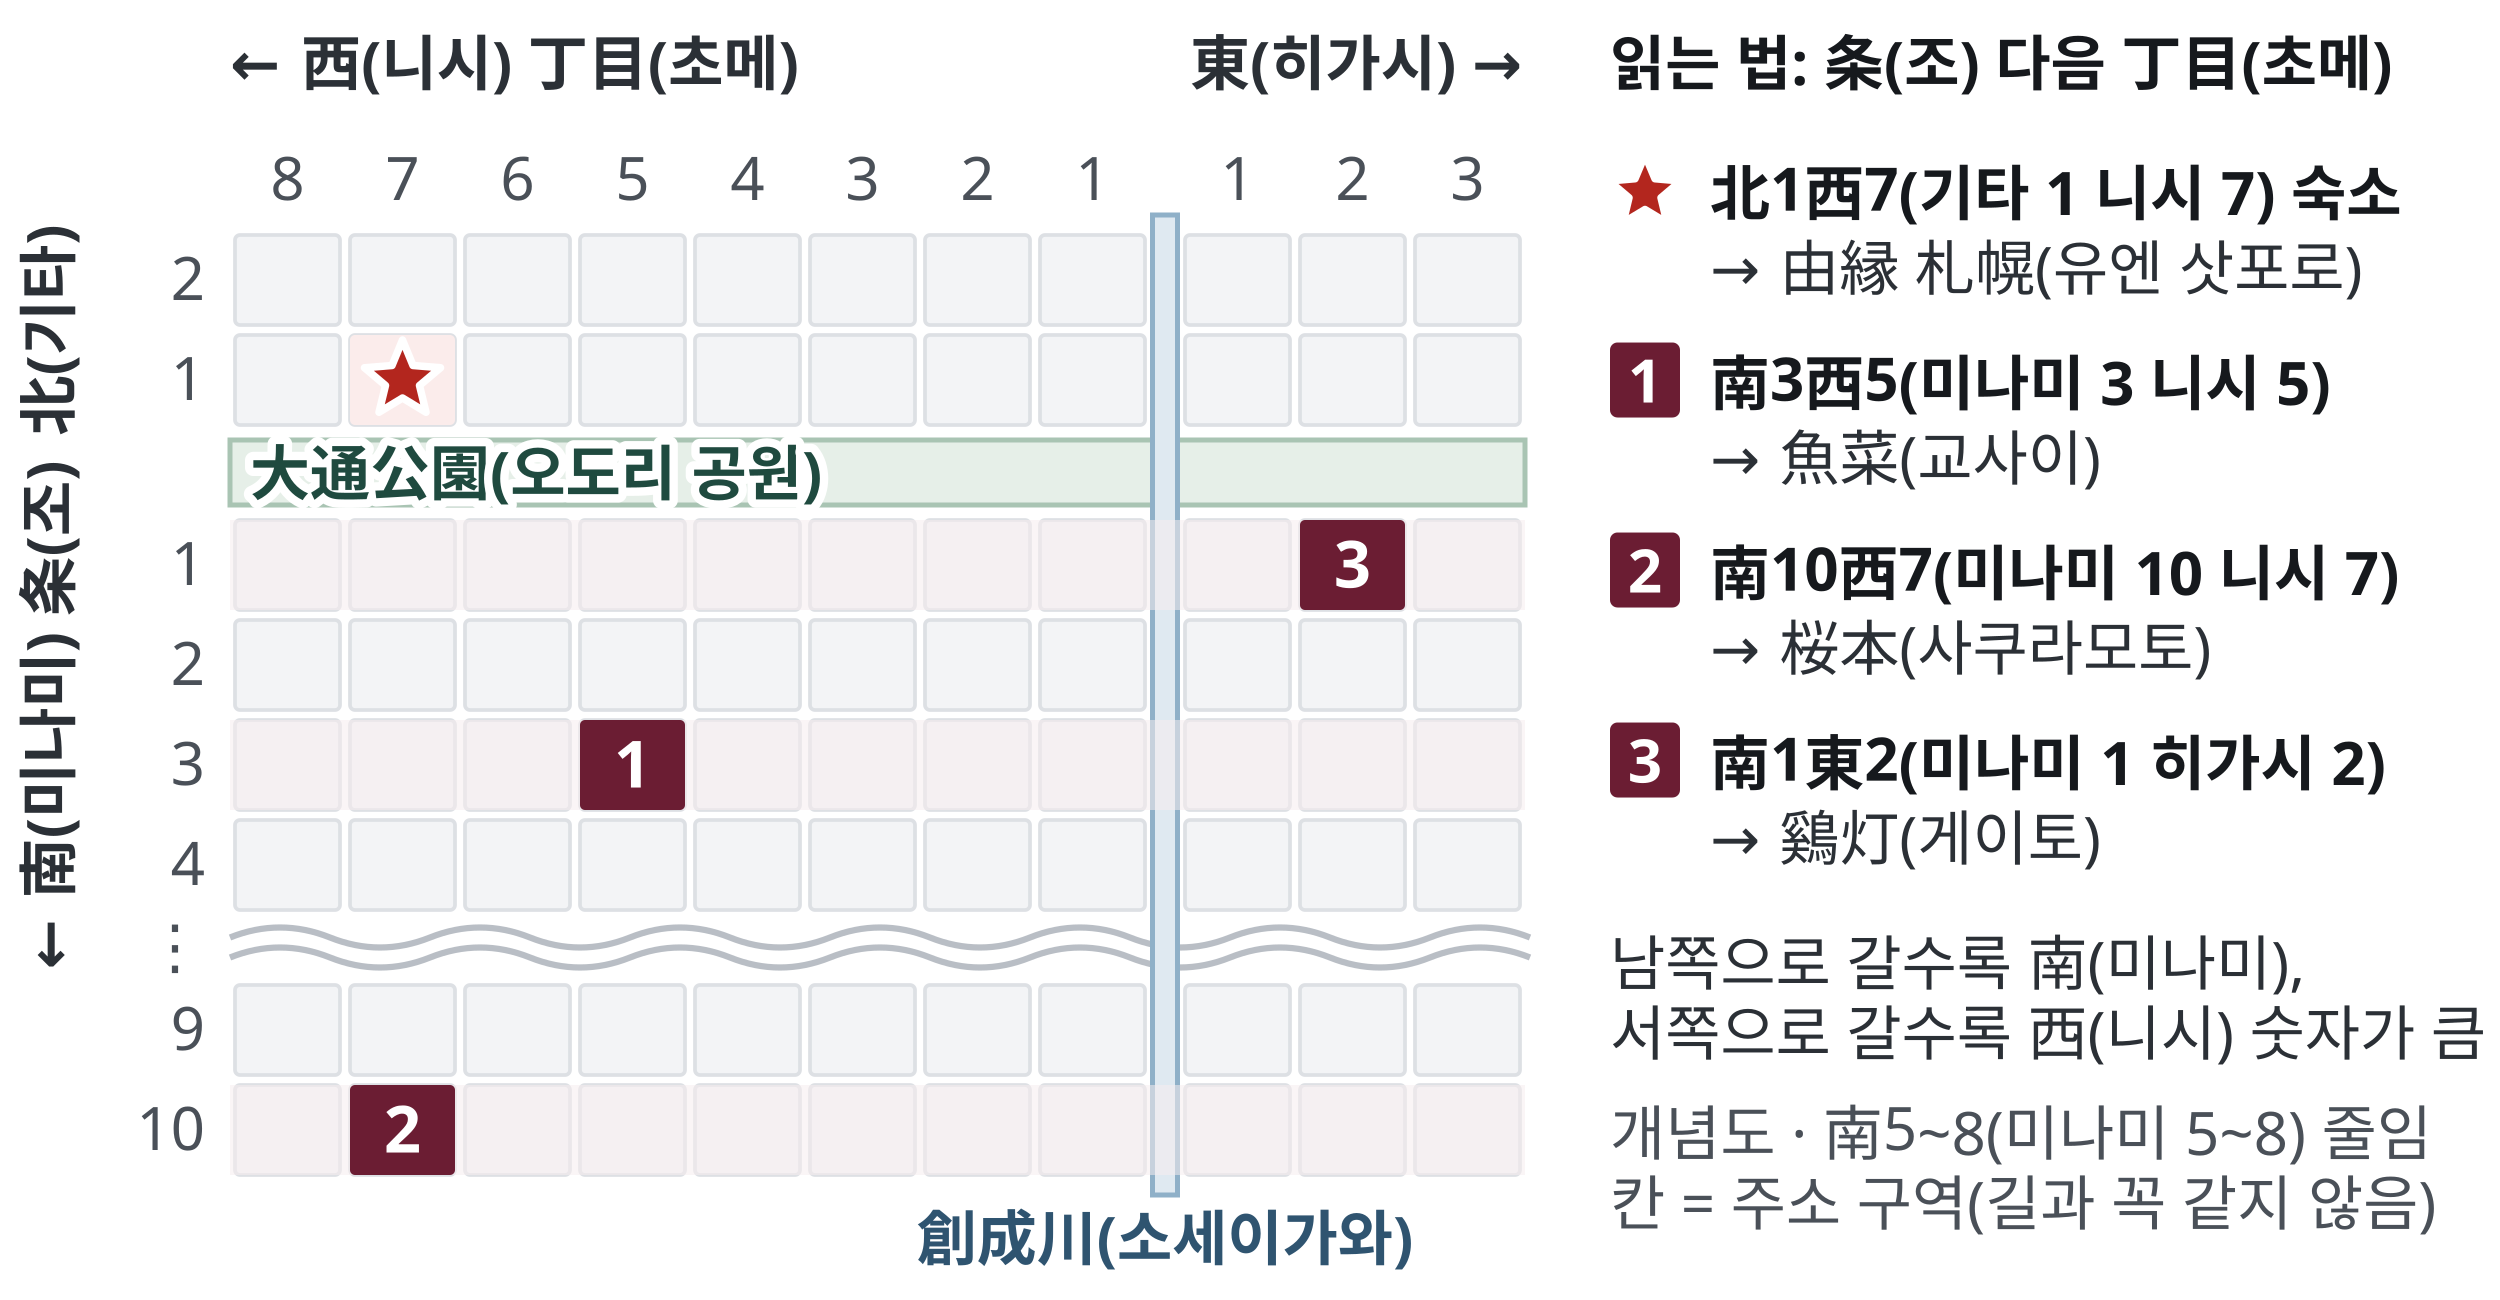
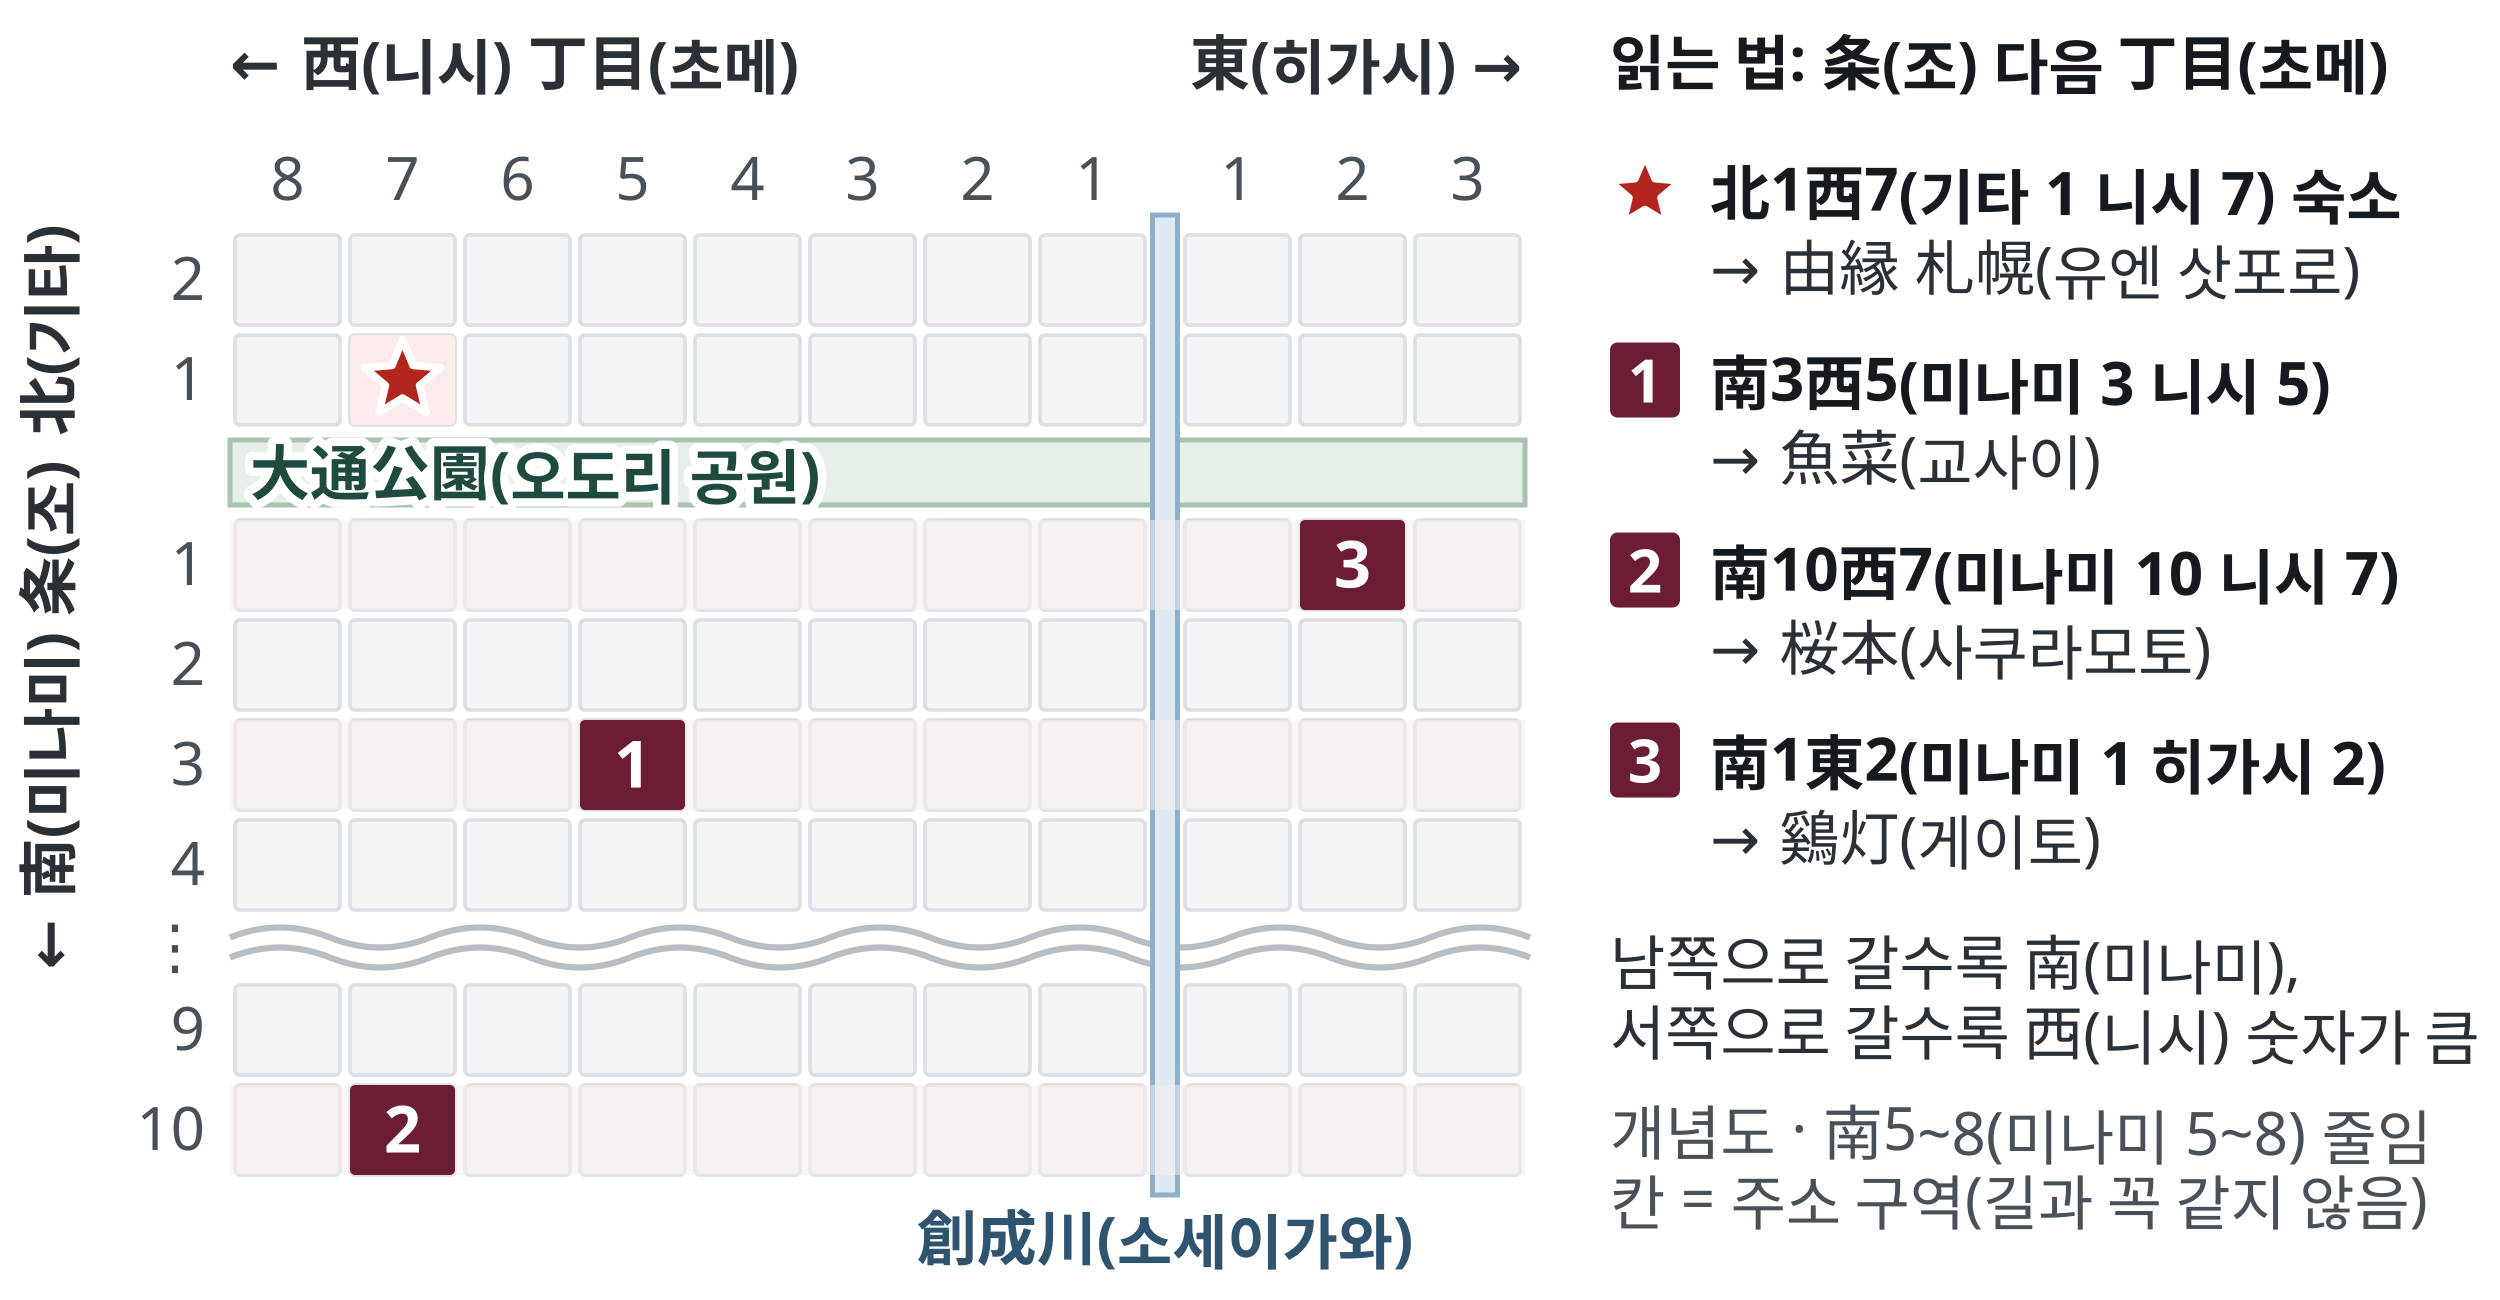
<svg xmlns="http://www.w3.org/2000/svg" viewBox="0 0 1000 520" width="1000" height="520" role="img" aria-labelledby="cjc-t cjc-d" font-family="'Noto Sans KR','Noto Sans JP',sans-serif" lang="ko">
  <rect width="1000" height="520" fill="#ffffff" />
  <rect x="94" y="94" width="42" height="36" rx="2" fill="#f3f4f6" stroke="#dde0e4" stroke-width="1.5" />
  <rect x="140" y="94" width="42" height="36" rx="2" fill="#f3f4f6" stroke="#dde0e4" stroke-width="1.5" />
  <rect x="186" y="94" width="42" height="36" rx="2" fill="#f3f4f6" stroke="#dde0e4" stroke-width="1.5" />
  <rect x="232" y="94" width="42" height="36" rx="2" fill="#f3f4f6" stroke="#dde0e4" stroke-width="1.5" />
  <rect x="278" y="94" width="42" height="36" rx="2" fill="#f3f4f6" stroke="#dde0e4" stroke-width="1.5" />
  <rect x="324" y="94" width="42" height="36" rx="2" fill="#f3f4f6" stroke="#dde0e4" stroke-width="1.5" />
  <rect x="370" y="94" width="42" height="36" rx="2" fill="#f3f4f6" stroke="#dde0e4" stroke-width="1.5" />
  <rect x="416" y="94" width="42" height="36" rx="2" fill="#f3f4f6" stroke="#dde0e4" stroke-width="1.5" />
  <rect x="474" y="94" width="42" height="36" rx="2" fill="#f3f4f6" stroke="#dde0e4" stroke-width="1.5" />
  <rect x="520" y="94" width="42" height="36" rx="2" fill="#f3f4f6" stroke="#dde0e4" stroke-width="1.5" />
  <rect x="566" y="94" width="42" height="36" rx="2" fill="#f3f4f6" stroke="#dde0e4" stroke-width="1.5" />
  <rect x="94" y="134" width="42" height="36" rx="2" fill="#f3f4f6" stroke="#dde0e4" stroke-width="1.5" />
  <rect x="140" y="134" width="42" height="36" rx="2" fill="#f3f4f6" stroke="#dde0e4" stroke-width="1.5" />
  <rect x="186" y="134" width="42" height="36" rx="2" fill="#f3f4f6" stroke="#dde0e4" stroke-width="1.5" />
  <rect x="232" y="134" width="42" height="36" rx="2" fill="#f3f4f6" stroke="#dde0e4" stroke-width="1.5" />
  <rect x="278" y="134" width="42" height="36" rx="2" fill="#f3f4f6" stroke="#dde0e4" stroke-width="1.5" />
  <rect x="324" y="134" width="42" height="36" rx="2" fill="#f3f4f6" stroke="#dde0e4" stroke-width="1.5" />
  <rect x="370" y="134" width="42" height="36" rx="2" fill="#f3f4f6" stroke="#dde0e4" stroke-width="1.5" />
  <rect x="416" y="134" width="42" height="36" rx="2" fill="#f3f4f6" stroke="#dde0e4" stroke-width="1.5" />
  <rect x="474" y="134" width="42" height="36" rx="2" fill="#f3f4f6" stroke="#dde0e4" stroke-width="1.5" />
  <rect x="520" y="134" width="42" height="36" rx="2" fill="#f3f4f6" stroke="#dde0e4" stroke-width="1.5" />
  <rect x="566" y="134" width="42" height="36" rx="2" fill="#f3f4f6" stroke="#dde0e4" stroke-width="1.5" />
  <rect x="92" y="176" width="518" height="26" fill="#e6efe8" stroke="#a9c4b3" stroke-width="2" />
  <rect x="94" y="208" width="42" height="36" rx="2" fill="#f3f4f6" stroke="#dde0e4" stroke-width="1.5" />
  <rect x="140" y="208" width="42" height="36" rx="2" fill="#f3f4f6" stroke="#dde0e4" stroke-width="1.5" />
  <rect x="186" y="208" width="42" height="36" rx="2" fill="#f3f4f6" stroke="#dde0e4" stroke-width="1.5" />
  <rect x="232" y="208" width="42" height="36" rx="2" fill="#f3f4f6" stroke="#dde0e4" stroke-width="1.5" />
  <rect x="278" y="208" width="42" height="36" rx="2" fill="#f3f4f6" stroke="#dde0e4" stroke-width="1.5" />
  <rect x="324" y="208" width="42" height="36" rx="2" fill="#f3f4f6" stroke="#dde0e4" stroke-width="1.5" />
  <rect x="370" y="208" width="42" height="36" rx="2" fill="#f3f4f6" stroke="#dde0e4" stroke-width="1.5" />
  <rect x="416" y="208" width="42" height="36" rx="2" fill="#f3f4f6" stroke="#dde0e4" stroke-width="1.5" />
  <rect x="474" y="208" width="42" height="36" rx="2" fill="#f3f4f6" stroke="#dde0e4" stroke-width="1.5" />
  <rect x="520" y="208" width="42" height="36" rx="2" fill="#f3f4f6" stroke="#dde0e4" stroke-width="1.5" />
  <rect x="566" y="208" width="42" height="36" rx="2" fill="#f3f4f6" stroke="#dde0e4" stroke-width="1.5" />
  <rect x="94" y="248" width="42" height="36" rx="2" fill="#f3f4f6" stroke="#dde0e4" stroke-width="1.5" />
  <rect x="140" y="248" width="42" height="36" rx="2" fill="#f3f4f6" stroke="#dde0e4" stroke-width="1.5" />
  <rect x="186" y="248" width="42" height="36" rx="2" fill="#f3f4f6" stroke="#dde0e4" stroke-width="1.5" />
  <rect x="232" y="248" width="42" height="36" rx="2" fill="#f3f4f6" stroke="#dde0e4" stroke-width="1.5" />
  <rect x="278" y="248" width="42" height="36" rx="2" fill="#f3f4f6" stroke="#dde0e4" stroke-width="1.5" />
  <rect x="324" y="248" width="42" height="36" rx="2" fill="#f3f4f6" stroke="#dde0e4" stroke-width="1.5" />
  <rect x="370" y="248" width="42" height="36" rx="2" fill="#f3f4f6" stroke="#dde0e4" stroke-width="1.5" />
  <rect x="416" y="248" width="42" height="36" rx="2" fill="#f3f4f6" stroke="#dde0e4" stroke-width="1.5" />
  <rect x="474" y="248" width="42" height="36" rx="2" fill="#f3f4f6" stroke="#dde0e4" stroke-width="1.5" />
  <rect x="520" y="248" width="42" height="36" rx="2" fill="#f3f4f6" stroke="#dde0e4" stroke-width="1.5" />
  <rect x="566" y="248" width="42" height="36" rx="2" fill="#f3f4f6" stroke="#dde0e4" stroke-width="1.5" />
  <rect x="94" y="288" width="42" height="36" rx="2" fill="#f3f4f6" stroke="#dde0e4" stroke-width="1.5" />
  <rect x="140" y="288" width="42" height="36" rx="2" fill="#f3f4f6" stroke="#dde0e4" stroke-width="1.5" />
  <rect x="186" y="288" width="42" height="36" rx="2" fill="#f3f4f6" stroke="#dde0e4" stroke-width="1.5" />
  <rect x="232" y="288" width="42" height="36" rx="2" fill="#f3f4f6" stroke="#dde0e4" stroke-width="1.5" />
  <rect x="278" y="288" width="42" height="36" rx="2" fill="#f3f4f6" stroke="#dde0e4" stroke-width="1.5" />
  <rect x="324" y="288" width="42" height="36" rx="2" fill="#f3f4f6" stroke="#dde0e4" stroke-width="1.5" />
  <rect x="370" y="288" width="42" height="36" rx="2" fill="#f3f4f6" stroke="#dde0e4" stroke-width="1.5" />
  <rect x="416" y="288" width="42" height="36" rx="2" fill="#f3f4f6" stroke="#dde0e4" stroke-width="1.5" />
  <rect x="474" y="288" width="42" height="36" rx="2" fill="#f3f4f6" stroke="#dde0e4" stroke-width="1.5" />
  <rect x="520" y="288" width="42" height="36" rx="2" fill="#f3f4f6" stroke="#dde0e4" stroke-width="1.5" />
  <rect x="566" y="288" width="42" height="36" rx="2" fill="#f3f4f6" stroke="#dde0e4" stroke-width="1.5" />
  <rect x="94" y="328" width="42" height="36" rx="2" fill="#f3f4f6" stroke="#dde0e4" stroke-width="1.5" />
  <rect x="140" y="328" width="42" height="36" rx="2" fill="#f3f4f6" stroke="#dde0e4" stroke-width="1.5" />
  <rect x="186" y="328" width="42" height="36" rx="2" fill="#f3f4f6" stroke="#dde0e4" stroke-width="1.5" />
  <rect x="232" y="328" width="42" height="36" rx="2" fill="#f3f4f6" stroke="#dde0e4" stroke-width="1.5" />
  <rect x="278" y="328" width="42" height="36" rx="2" fill="#f3f4f6" stroke="#dde0e4" stroke-width="1.5" />
  <rect x="324" y="328" width="42" height="36" rx="2" fill="#f3f4f6" stroke="#dde0e4" stroke-width="1.5" />
  <rect x="370" y="328" width="42" height="36" rx="2" fill="#f3f4f6" stroke="#dde0e4" stroke-width="1.5" />
  <rect x="416" y="328" width="42" height="36" rx="2" fill="#f3f4f6" stroke="#dde0e4" stroke-width="1.5" />
  <rect x="474" y="328" width="42" height="36" rx="2" fill="#f3f4f6" stroke="#dde0e4" stroke-width="1.5" />
  <rect x="520" y="328" width="42" height="36" rx="2" fill="#f3f4f6" stroke="#dde0e4" stroke-width="1.5" />
  <rect x="566" y="328" width="42" height="36" rx="2" fill="#f3f4f6" stroke="#dde0e4" stroke-width="1.5" />
  <path d="M92 375 q 20 -8 40 0 t 40 0 t 40 0 t 40 0 t 40 0 t 40 0 t 40 0 t 40 0 t 40 0 t 40 0 t 40 0 t 40 0 t 40 0" fill="none" stroke="#b9bec5" stroke-width="2.5" />
  <path d="M92 383 q 20 -8 40 0 t 40 0 t 40 0 t 40 0 t 40 0 t 40 0 t 40 0 t 40 0 t 40 0 t 40 0 t 40 0 t 40 0 t 40 0" fill="none" stroke="#b9bec5" stroke-width="2.5" />
  <rect x="94" y="394" width="42" height="36" rx="2" fill="#f3f4f6" stroke="#dde0e4" stroke-width="1.5" />
  <rect x="140" y="394" width="42" height="36" rx="2" fill="#f3f4f6" stroke="#dde0e4" stroke-width="1.5" />
  <rect x="186" y="394" width="42" height="36" rx="2" fill="#f3f4f6" stroke="#dde0e4" stroke-width="1.5" />
  <rect x="232" y="394" width="42" height="36" rx="2" fill="#f3f4f6" stroke="#dde0e4" stroke-width="1.5" />
  <rect x="278" y="394" width="42" height="36" rx="2" fill="#f3f4f6" stroke="#dde0e4" stroke-width="1.5" />
  <rect x="324" y="394" width="42" height="36" rx="2" fill="#f3f4f6" stroke="#dde0e4" stroke-width="1.5" />
  <rect x="370" y="394" width="42" height="36" rx="2" fill="#f3f4f6" stroke="#dde0e4" stroke-width="1.5" />
  <rect x="416" y="394" width="42" height="36" rx="2" fill="#f3f4f6" stroke="#dde0e4" stroke-width="1.5" />
  <rect x="474" y="394" width="42" height="36" rx="2" fill="#f3f4f6" stroke="#dde0e4" stroke-width="1.5" />
  <rect x="520" y="394" width="42" height="36" rx="2" fill="#f3f4f6" stroke="#dde0e4" stroke-width="1.5" />
  <rect x="566" y="394" width="42" height="36" rx="2" fill="#f3f4f6" stroke="#dde0e4" stroke-width="1.5" />
  <rect x="94" y="434" width="42" height="36" rx="2" fill="#f3f4f6" stroke="#dde0e4" stroke-width="1.5" />
  <rect x="140" y="434" width="42" height="36" rx="2" fill="#f3f4f6" stroke="#dde0e4" stroke-width="1.5" />
  <rect x="186" y="434" width="42" height="36" rx="2" fill="#f3f4f6" stroke="#dde0e4" stroke-width="1.5" />
  <rect x="232" y="434" width="42" height="36" rx="2" fill="#f3f4f6" stroke="#dde0e4" stroke-width="1.5" />
  <rect x="278" y="434" width="42" height="36" rx="2" fill="#f3f4f6" stroke="#dde0e4" stroke-width="1.5" />
  <rect x="324" y="434" width="42" height="36" rx="2" fill="#f3f4f6" stroke="#dde0e4" stroke-width="1.5" />
  <rect x="370" y="434" width="42" height="36" rx="2" fill="#f3f4f6" stroke="#dde0e4" stroke-width="1.5" />
  <rect x="416" y="434" width="42" height="36" rx="2" fill="#f3f4f6" stroke="#dde0e4" stroke-width="1.5" />
  <rect x="474" y="434" width="42" height="36" rx="2" fill="#f3f4f6" stroke="#dde0e4" stroke-width="1.5" />
  <rect x="520" y="434" width="42" height="36" rx="2" fill="#f3f4f6" stroke="#dde0e4" stroke-width="1.5" />
  <rect x="566" y="434" width="42" height="36" rx="2" fill="#f3f4f6" stroke="#dde0e4" stroke-width="1.5" />
  <rect x="461" y="86" width="10" height="392" fill="#dfe9f1" stroke="#8fb0c8" stroke-width="2" />
  <rect x="92" y="288" width="518" height="36" fill="#f6ecee" fill-opacity="0.55" />
  <rect x="92" y="434" width="518" height="36" fill="#f6ecee" fill-opacity="0.55" />
  <rect x="92" y="208" width="518" height="36" fill="#f6ecee" fill-opacity="0.55" />
  <rect x="140" y="134" width="42" height="36" rx="2" fill="#fbeceb" />
  <rect x="232" y="288" width="42" height="36" rx="2" fill="#6b1d33" />
  <rect x="140" y="434" width="42" height="36" rx="2" fill="#6b1d33" />
  <rect x="520" y="208" width="42" height="36" rx="2" fill="#6b1d33" />
  <path d="M161 136 L165.2 146.2 L176.2 147.1 L167.8 154.2 L170.4 164.9 L161 159.2 L151.6 164.9 L154.2 154.2 L145.8 147.1 L156.8 146.2 Z" fill="#b3261e" stroke="#ffffff" stroke-width="3" stroke-linejoin="round" />
  <text x="253" y="315" font-size="26" font-weight="700" fill="#ffffff" text-anchor="middle">1</text>
  <text x="161" y="461" font-size="26" font-weight="700" fill="#ffffff" text-anchor="middle">2</text>
  <text x="541" y="235" font-size="26" font-weight="700" fill="#ffffff" text-anchor="middle">3</text>
  <text x="115" y="80" font-size="24" font-weight="500" fill="#4a5058" text-anchor="middle">8</text>
  <text x="161" y="80" font-size="24" font-weight="500" fill="#4a5058" text-anchor="middle">7</text>
  <text x="207" y="80" font-size="24" font-weight="500" fill="#4a5058" text-anchor="middle">6</text>
  <text x="253" y="80" font-size="24" font-weight="500" fill="#4a5058" text-anchor="middle">5</text>
  <text x="299" y="80" font-size="24" font-weight="500" fill="#4a5058" text-anchor="middle">4</text>
  <text x="345" y="80" font-size="24" font-weight="500" fill="#4a5058" text-anchor="middle">3</text>
  <text x="391" y="80" font-size="24" font-weight="500" fill="#4a5058" text-anchor="middle">2</text>
  <text x="437" y="80" font-size="24" font-weight="500" fill="#4a5058" text-anchor="middle">1</text>
  <text x="495" y="80" font-size="24" font-weight="500" fill="#4a5058" text-anchor="middle">1</text>
  <text x="541" y="80" font-size="24" font-weight="500" fill="#4a5058" text-anchor="middle">2</text>
  <text x="587" y="80" font-size="24" font-weight="500" fill="#4a5058" text-anchor="middle">3</text>
  <text x="82" y="120" font-size="24" font-weight="500" fill="#4a5058" text-anchor="end">2</text>
  <text x="82" y="160" font-size="24" font-weight="500" fill="#4a5058" text-anchor="end">1</text>
  <text x="82" y="234" font-size="24" font-weight="500" fill="#4a5058" text-anchor="end">1</text>
  <text x="82" y="274" font-size="24" font-weight="500" fill="#4a5058" text-anchor="end">2</text>
  <text x="82" y="314" font-size="24" font-weight="500" fill="#4a5058" text-anchor="end">3</text>
  <text x="82" y="354" font-size="24" font-weight="500" fill="#4a5058" text-anchor="end">4</text>
  <text x="82" y="420" font-size="24" font-weight="500" fill="#4a5058" text-anchor="end">9</text>
  <text x="82" y="460" font-size="24" font-weight="500" fill="#4a5058" text-anchor="end">10</text>
-   <text x="92" y="34" font-size="24" font-weight="700" fill="#2b3036">← <tspan lang="ja" font-family="'Noto Sans JP','Noto Sans KR',sans-serif">西</tspan>(<tspan lang="ja" font-family="'Noto Sans JP','Noto Sans KR',sans-serif">니시</tspan>) <tspan lang="ja" font-family="'Noto Sans JP','Noto Sans KR',sans-serif">丁目</tspan>(<tspan lang="ja" font-family="'Noto Sans JP','Noto Sans KR',sans-serif">초메</tspan>)</text>
+   <text x="92" y="34" font-size="24" font-weight="700" fill="#2b3036">← <tspan lang="ja" font-family="'Noto Sans JP','Noto Sans KR',sans-serif">西</tspan>(니시) <tspan lang="ja" font-family="'Noto Sans JP','Noto Sans KR',sans-serif">丁目</tspan>(초메)</text>
  <text x="476" y="34" font-size="24" font-weight="700" fill="#2b3036">
-     <tspan lang="ja" font-family="'Noto Sans JP','Noto Sans KR',sans-serif">東</tspan>(<tspan lang="ja" font-family="'Noto Sans JP','Noto Sans KR',sans-serif">히가시</tspan>) →</text>
+     <tspan lang="ja" font-family="'Noto Sans JP','Noto Sans KR',sans-serif">東</tspan>(히가시) →</text>
  <text x="100" y="198" font-size="24" font-weight="700" fill="#1f4a3f" stroke="#ffffff" stroke-width="6.7" stroke-linejoin="round" paint-order="stroke">
-     <tspan lang="ja" font-family="'Noto Sans JP','Noto Sans KR',sans-serif">大通公園</tspan>(<tspan lang="ja" font-family="'Noto Sans JP','Noto Sans KR',sans-serif">오도리</tspan>
-     <tspan lang="ja" font-family="'Noto Sans JP','Noto Sans KR',sans-serif">공원</tspan>)</text>
+     <tspan lang="ja" font-family="'Noto Sans JP','Noto Sans KR',sans-serif">大通公園</tspan>(오도리 공원)</text>
  <g transform="translate(20 132) rotate(-90)">
    <text x="0" y="8" font-size="24" font-weight="700" fill="#2b3036" text-anchor="middle">
-       <tspan lang="ja" font-family="'Noto Sans JP','Noto Sans KR',sans-serif">北</tspan>(<tspan lang="ja" font-family="'Noto Sans JP','Noto Sans KR',sans-serif">기타</tspan>)</text>
+       <tspan lang="ja" font-family="'Noto Sans JP','Noto Sans KR',sans-serif">北</tspan>(기타)</text>
  </g>
  <g transform="translate(20 286) rotate(-90)">
-     <text x="0" y="8" font-size="24" font-weight="700" fill="#2b3036" text-anchor="middle">← <tspan lang="ja" font-family="'Noto Sans JP','Noto Sans KR',sans-serif">南</tspan>(<tspan lang="ja" font-family="'Noto Sans JP','Noto Sans KR',sans-serif">미나미</tspan>) <tspan lang="ja" font-family="'Noto Sans JP','Noto Sans KR',sans-serif">条</tspan>(<tspan lang="ja" font-family="'Noto Sans JP','Noto Sans KR',sans-serif">조</tspan>)</text>
+     <text x="0" y="8" font-size="24" font-weight="700" fill="#2b3036" text-anchor="middle">← <tspan lang="ja" font-family="'Noto Sans JP','Noto Sans KR',sans-serif">南</tspan>(미나미) <tspan lang="ja" font-family="'Noto Sans JP','Noto Sans KR',sans-serif">条</tspan>(조)</text>
  </g>
  <text x="82" y="387" font-size="24" fill="#4a5058" text-anchor="end">⋮</text>
  <text x="466" y="504" font-size="24" font-weight="700" fill="#2f5470" text-anchor="middle">
-     <tspan lang="ja" font-family="'Noto Sans JP','Noto Sans KR',sans-serif">創成川</tspan>(<tspan lang="ja" font-family="'Noto Sans JP','Noto Sans KR',sans-serif">소세이가와</tspan>)</text>
-   <text x="644" y="34" font-size="24" font-weight="700" fill="#16191d">
-     <tspan lang="ja" font-family="'Noto Sans JP','Noto Sans KR',sans-serif">읽는</tspan>
-     <tspan lang="ja" font-family="'Noto Sans JP','Noto Sans KR',sans-serif">법</tspan>: <tspan lang="ja" font-family="'Noto Sans JP','Noto Sans KR',sans-serif">条</tspan>(<tspan lang="ja" font-family="'Noto Sans JP','Noto Sans KR',sans-serif">조</tspan>) <tspan lang="ja" font-family="'Noto Sans JP','Noto Sans KR',sans-serif">다음</tspan>
-     <tspan lang="ja" font-family="'Noto Sans JP','Noto Sans KR',sans-serif">丁目</tspan>(<tspan lang="ja" font-family="'Noto Sans JP','Noto Sans KR',sans-serif">초메</tspan>)</text>
+     <tspan lang="ja" font-family="'Noto Sans JP','Noto Sans KR',sans-serif">創成川</tspan>(소세이가와)</text>
+   <text x="644" y="34" font-size="24" font-weight="700" fill="#16191d">읽는 법: <tspan lang="ja" font-family="'Noto Sans JP','Noto Sans KR',sans-serif">条</tspan>(조) 다음 <tspan lang="ja" font-family="'Noto Sans JP','Noto Sans KR',sans-serif">丁目</tspan>(초메)</text>
  <path d="M658 62 L662 71.5 L672.3 72.4 L664.4 79.1 L666.8 89.1 L658 83.8 L649.2 89.1 L651.6 79.1 L643.7 72.4 L654 71.5 Z" fill="#b3261e" stroke="#ffffff" stroke-width="3" stroke-linejoin="round" />
  <text x="684" y="86" font-size="24" font-weight="700" fill="#16191d">
-     <tspan lang="ja" font-family="'Noto Sans JP','Noto Sans KR',sans-serif">北1西7</tspan>(<tspan lang="ja" font-family="'Noto Sans JP','Noto Sans KR',sans-serif">기타</tspan> 1 <tspan lang="ja" font-family="'Noto Sans JP','Noto Sans KR',sans-serif">니시</tspan> 7) <tspan lang="ja" font-family="'Noto Sans JP','Noto Sans KR',sans-serif">숙소</tspan>
-   </text>
+     <tspan lang="ja" font-family="'Noto Sans JP','Noto Sans KR',sans-serif">北1西7</tspan>(기타 1 니시 7) 숙소</text>
  <text x="684" y="116" font-size="24" fill="#2b3036">→ <tspan lang="ja" font-family="'Noto Sans JP','Noto Sans KR',sans-serif">由縁</tspan>
-     <tspan lang="ja" font-family="'Noto Sans JP','Noto Sans KR',sans-serif">札幌</tspan>(<tspan lang="ja" font-family="'Noto Sans JP','Noto Sans KR',sans-serif">유엔</tspan>
-     <tspan lang="ja" font-family="'Noto Sans JP','Noto Sans KR',sans-serif">삿포로</tspan>)</text>
+     <tspan lang="ja" font-family="'Noto Sans JP','Noto Sans KR',sans-serif">札幌</tspan>(유엔 삿포로)</text>
  <rect x="644" y="137" width="28" height="30" rx="3" fill="#6b1d33" />
  <text x="658" y="161" font-size="24" font-weight="700" fill="#ffffff" text-anchor="middle">1</text>
  <text x="684" y="162" font-size="24" font-weight="700" fill="#16191d">
-     <tspan lang="ja" font-family="'Noto Sans JP','Noto Sans KR',sans-serif">南3西5</tspan>(<tspan lang="ja" font-family="'Noto Sans JP','Noto Sans KR',sans-serif">미나미</tspan> 3 <tspan lang="ja" font-family="'Noto Sans JP','Noto Sans KR',sans-serif">니시</tspan> 5)</text>
-   <text x="684" y="192" font-size="24" fill="#2b3036">→ <tspan lang="ja" font-family="'Noto Sans JP','Noto Sans KR',sans-serif">魚菜</tspan>(<tspan lang="ja" font-family="'Noto Sans JP','Noto Sans KR',sans-serif">교사이</tspan>)</text>
+     <tspan lang="ja" font-family="'Noto Sans JP','Noto Sans KR',sans-serif">南3西5</tspan>(미나미 3 니시 5)</text>
+   <text x="684" y="192" font-size="24" fill="#2b3036">→ <tspan lang="ja" font-family="'Noto Sans JP','Noto Sans KR',sans-serif">魚菜</tspan>(교사이)</text>
  <rect x="644" y="213" width="28" height="30" rx="3" fill="#6b1d33" />
  <text x="658" y="237" font-size="24" font-weight="700" fill="#ffffff" text-anchor="middle">2</text>
  <text x="684" y="238" font-size="24" font-weight="700" fill="#16191d">
-     <tspan lang="ja" font-family="'Noto Sans JP','Noto Sans KR',sans-serif">南10西7</tspan>(<tspan lang="ja" font-family="'Noto Sans JP','Noto Sans KR',sans-serif">미나미</tspan> 10 <tspan lang="ja" font-family="'Noto Sans JP','Noto Sans KR',sans-serif">니시</tspan> 7)</text>
-   <text x="684" y="268" font-size="24" fill="#2b3036">→ <tspan lang="ja" font-family="'Noto Sans JP','Noto Sans KR',sans-serif">桜本</tspan>(<tspan lang="ja" font-family="'Noto Sans JP','Noto Sans KR',sans-serif">사쿠라모토</tspan>)</text>
+     <tspan lang="ja" font-family="'Noto Sans JP','Noto Sans KR',sans-serif">南10西7</tspan>(미나미 10 니시 7)</text>
+   <text x="684" y="268" font-size="24" fill="#2b3036">→ <tspan lang="ja" font-family="'Noto Sans JP','Noto Sans KR',sans-serif">桜本</tspan>(사쿠라모토)</text>
  <rect x="644" y="289" width="28" height="30" rx="3" fill="#6b1d33" />
  <text x="658" y="313" font-size="24" font-weight="700" fill="#ffffff" text-anchor="middle">3</text>
  <text x="684" y="314" font-size="24" font-weight="700" fill="#16191d">
-     <tspan lang="ja" font-family="'Noto Sans JP','Noto Sans KR',sans-serif">南1東2</tspan>(<tspan lang="ja" font-family="'Noto Sans JP','Noto Sans KR',sans-serif">미나미</tspan> 1 <tspan lang="ja" font-family="'Noto Sans JP','Noto Sans KR',sans-serif">히가시</tspan> 2)</text>
-   <text x="684" y="344" font-size="24" fill="#2b3036">→ <tspan lang="ja" font-family="'Noto Sans JP','Noto Sans KR',sans-serif">鷄灯</tspan>(<tspan lang="ja" font-family="'Noto Sans JP','Noto Sans KR',sans-serif">게이토</tspan>)</text>
-   <text x="644" y="394" font-size="24" fill="#2b3036">
-     <tspan lang="ja" font-family="'Noto Sans JP','Noto Sans KR',sans-serif">남쪽으로</tspan>
-     <tspan lang="ja" font-family="'Noto Sans JP','Noto Sans KR',sans-serif">갈수록</tspan>
-     <tspan lang="ja" font-family="'Noto Sans JP','Noto Sans KR',sans-serif">南</tspan>(<tspan lang="ja" font-family="'Noto Sans JP','Noto Sans KR',sans-serif">미나미</tspan>),</text>
-   <text x="644" y="422" font-size="24" fill="#2b3036">
-     <tspan lang="ja" font-family="'Noto Sans JP','Noto Sans KR',sans-serif">서쪽으로</tspan>
-     <tspan lang="ja" font-family="'Noto Sans JP','Noto Sans KR',sans-serif">갈수록</tspan>
-     <tspan lang="ja" font-family="'Noto Sans JP','Noto Sans KR',sans-serif">西</tspan>(<tspan lang="ja" font-family="'Noto Sans JP','Noto Sans KR',sans-serif">니시</tspan>) <tspan lang="ja" font-family="'Noto Sans JP','Noto Sans KR',sans-serif">숫자가</tspan>
-     <tspan lang="ja" font-family="'Noto Sans JP','Noto Sans KR',sans-serif">큼</tspan>
-   </text>
-   <text x="644" y="462" font-size="24" fill="#4a5058">
-     <tspan lang="ja" font-family="'Noto Sans JP','Noto Sans KR',sans-serif">개념도</tspan> · <tspan lang="ja" font-family="'Noto Sans JP','Noto Sans KR',sans-serif">南5</tspan>~8(<tspan lang="ja" font-family="'Noto Sans JP','Noto Sans KR',sans-serif">미나미</tspan> 5~8) <tspan lang="ja" font-family="'Noto Sans JP','Noto Sans KR',sans-serif">줄임</tspan>
-   </text>
-   <text x="644" y="490" font-size="24" fill="#4a5058">
-     <tspan lang="ja" font-family="'Noto Sans JP','Noto Sans KR',sans-serif">칸</tspan> = <tspan lang="ja" font-family="'Noto Sans JP','Noto Sans KR',sans-serif">주소</tspan>
-     <tspan lang="ja" font-family="'Noto Sans JP','Noto Sans KR',sans-serif">구역</tspan>(<tspan lang="ja" font-family="'Noto Sans JP','Noto Sans KR',sans-serif">길과</tspan>
-     <tspan lang="ja" font-family="'Noto Sans JP','Noto Sans KR',sans-serif">꼭</tspan>
-     <tspan lang="ja" font-family="'Noto Sans JP','Noto Sans KR',sans-serif">같지</tspan>
-     <tspan lang="ja" font-family="'Noto Sans JP','Noto Sans KR',sans-serif">않음</tspan>)</text>
+     <tspan lang="ja" font-family="'Noto Sans JP','Noto Sans KR',sans-serif">南1東2</tspan>(미나미 1 히가시 2)</text>
+   <text x="684" y="344" font-size="24" fill="#2b3036">→ <tspan lang="ja" font-family="'Noto Sans JP','Noto Sans KR',sans-serif">鷄灯</tspan>(게이토)</text>
+   <text x="644" y="394" font-size="24" fill="#2b3036">남쪽으로 갈수록 <tspan lang="ja" font-family="'Noto Sans JP','Noto Sans KR',sans-serif">南</tspan>(미나미),</text>
+   <text x="644" y="422" font-size="24" fill="#2b3036">서쪽으로 갈수록 <tspan lang="ja" font-family="'Noto Sans JP','Noto Sans KR',sans-serif">西</tspan>(니시) 숫자가 큼</text>
+   <text x="644" y="462" font-size="24" fill="#4a5058">개념도 · <tspan lang="ja" font-family="'Noto Sans JP','Noto Sans KR',sans-serif">南5</tspan>~8(미나미 5~8) 줄임</text>
+   <text x="644" y="490" font-size="24" fill="#4a5058">칸 = 주소 구역(길과 꼭 같지 않음)</text>
</svg>
